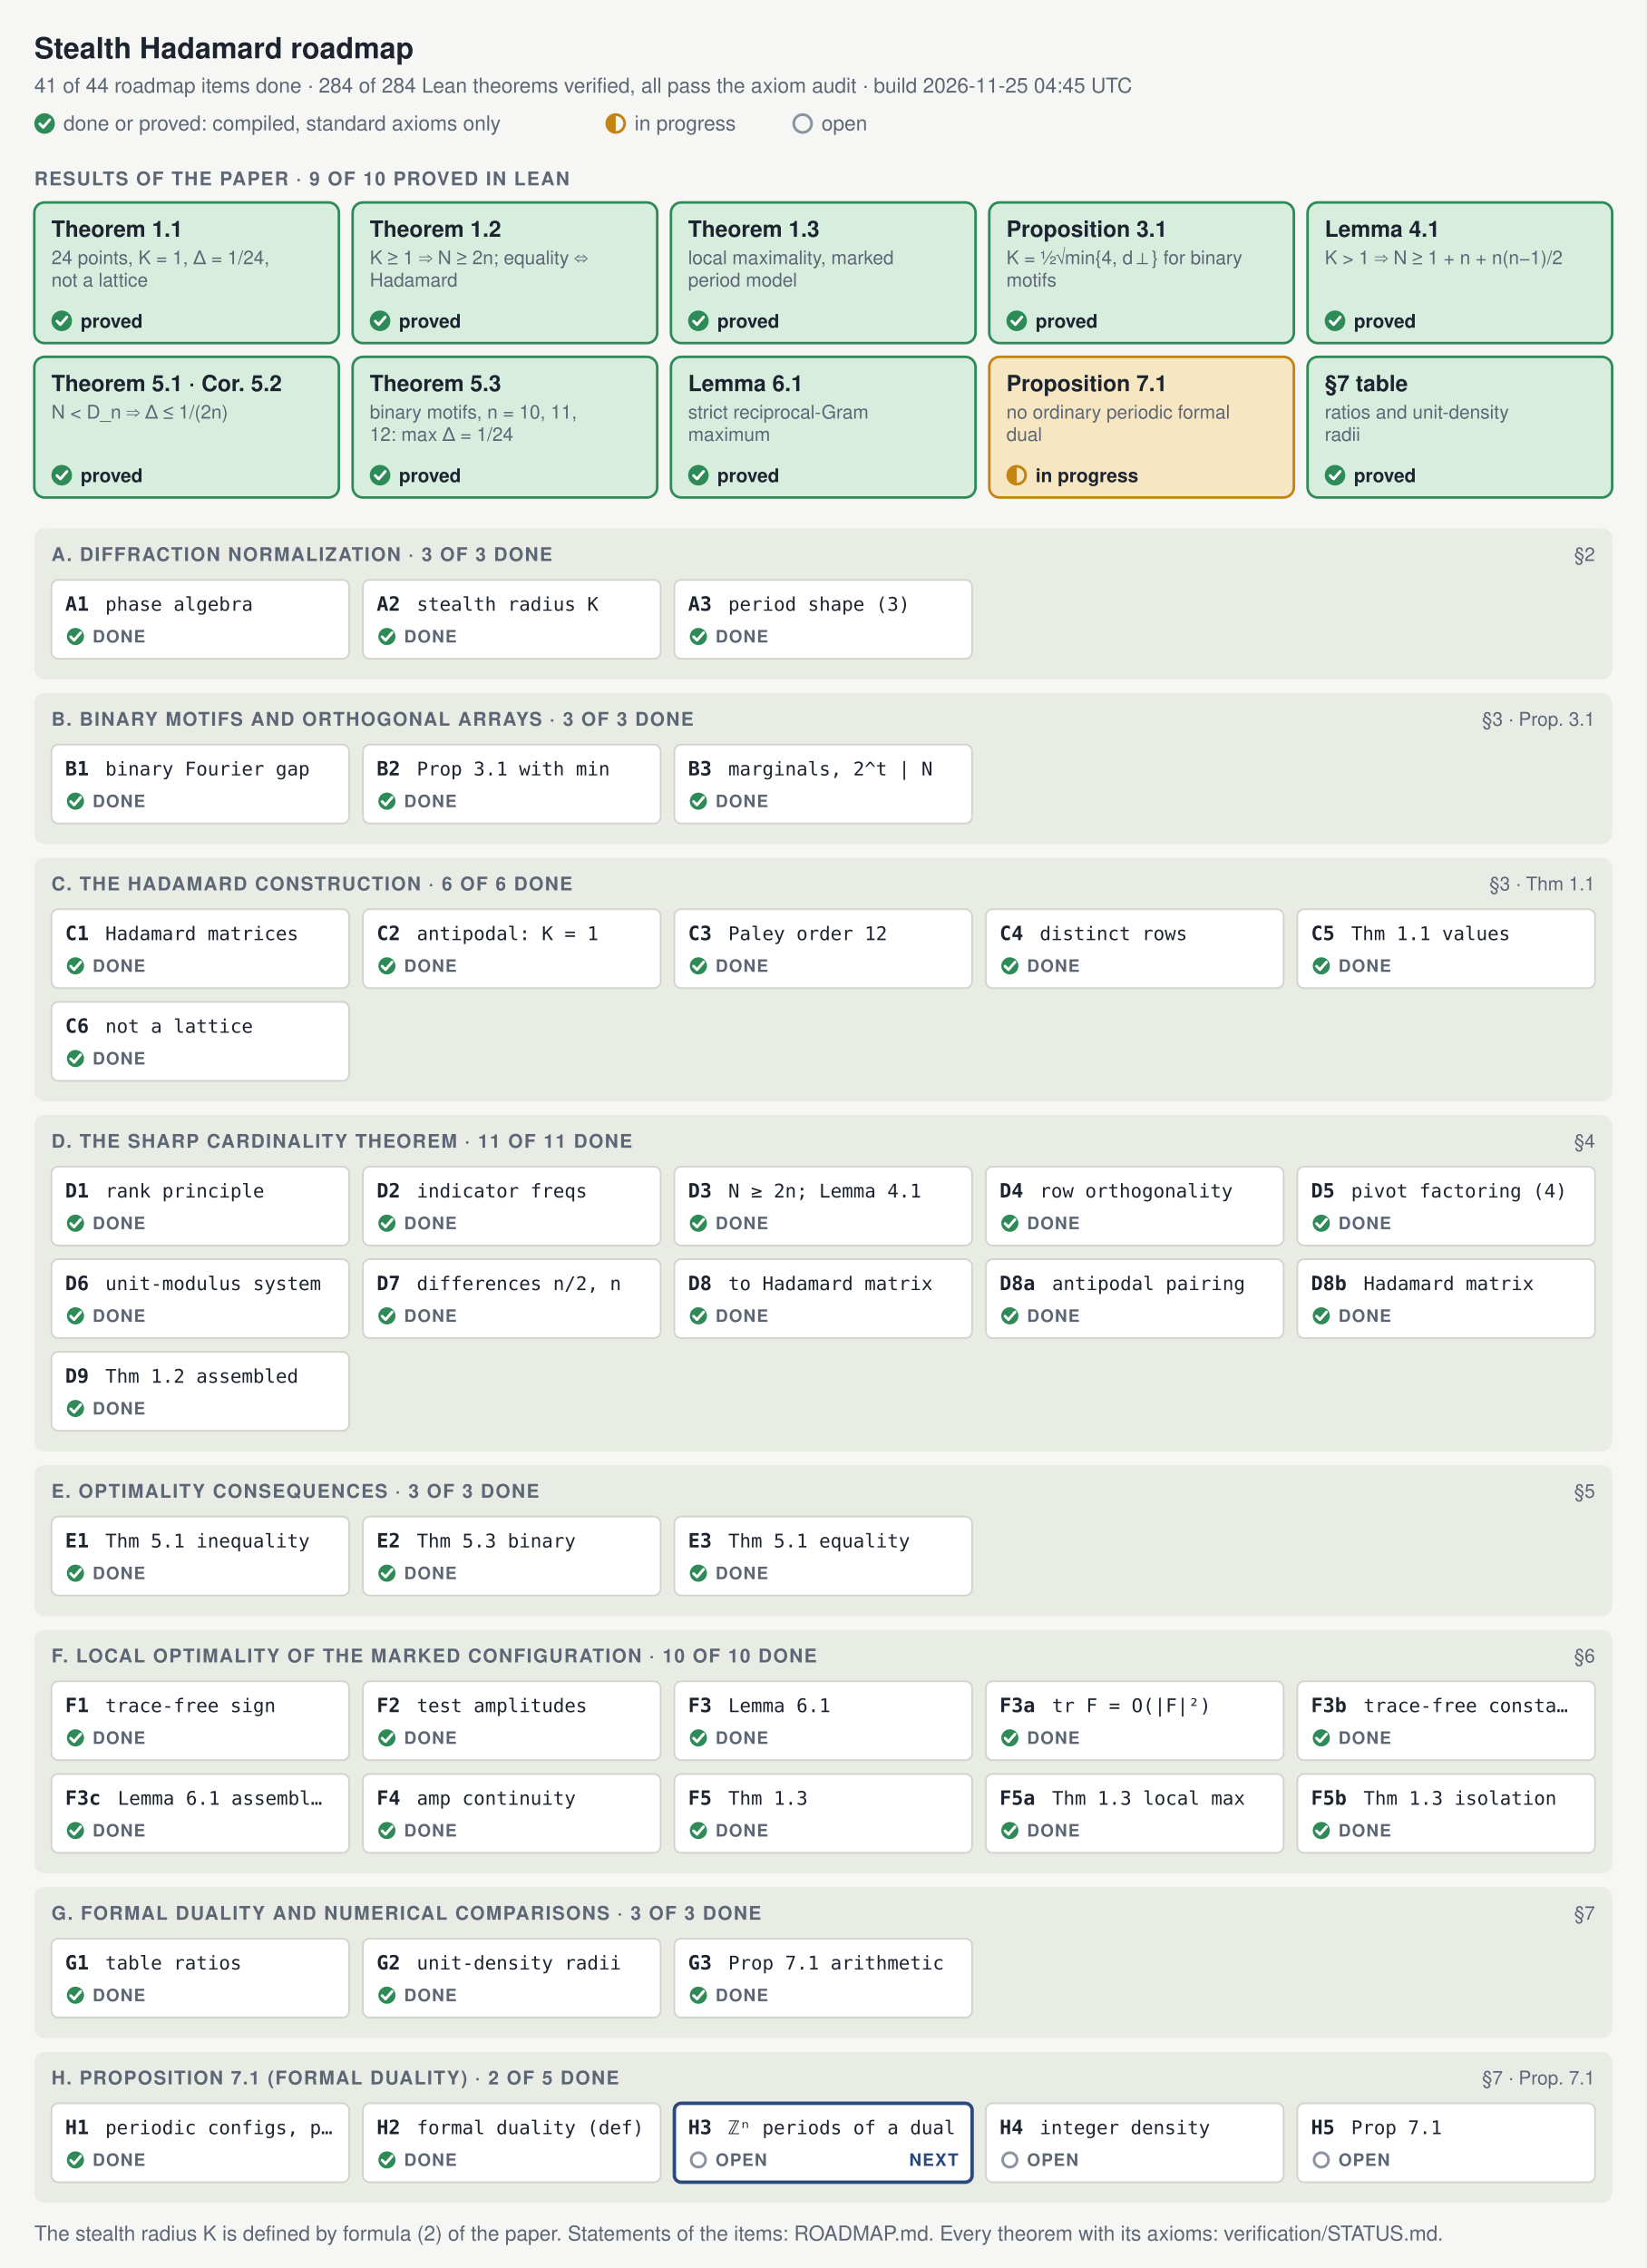
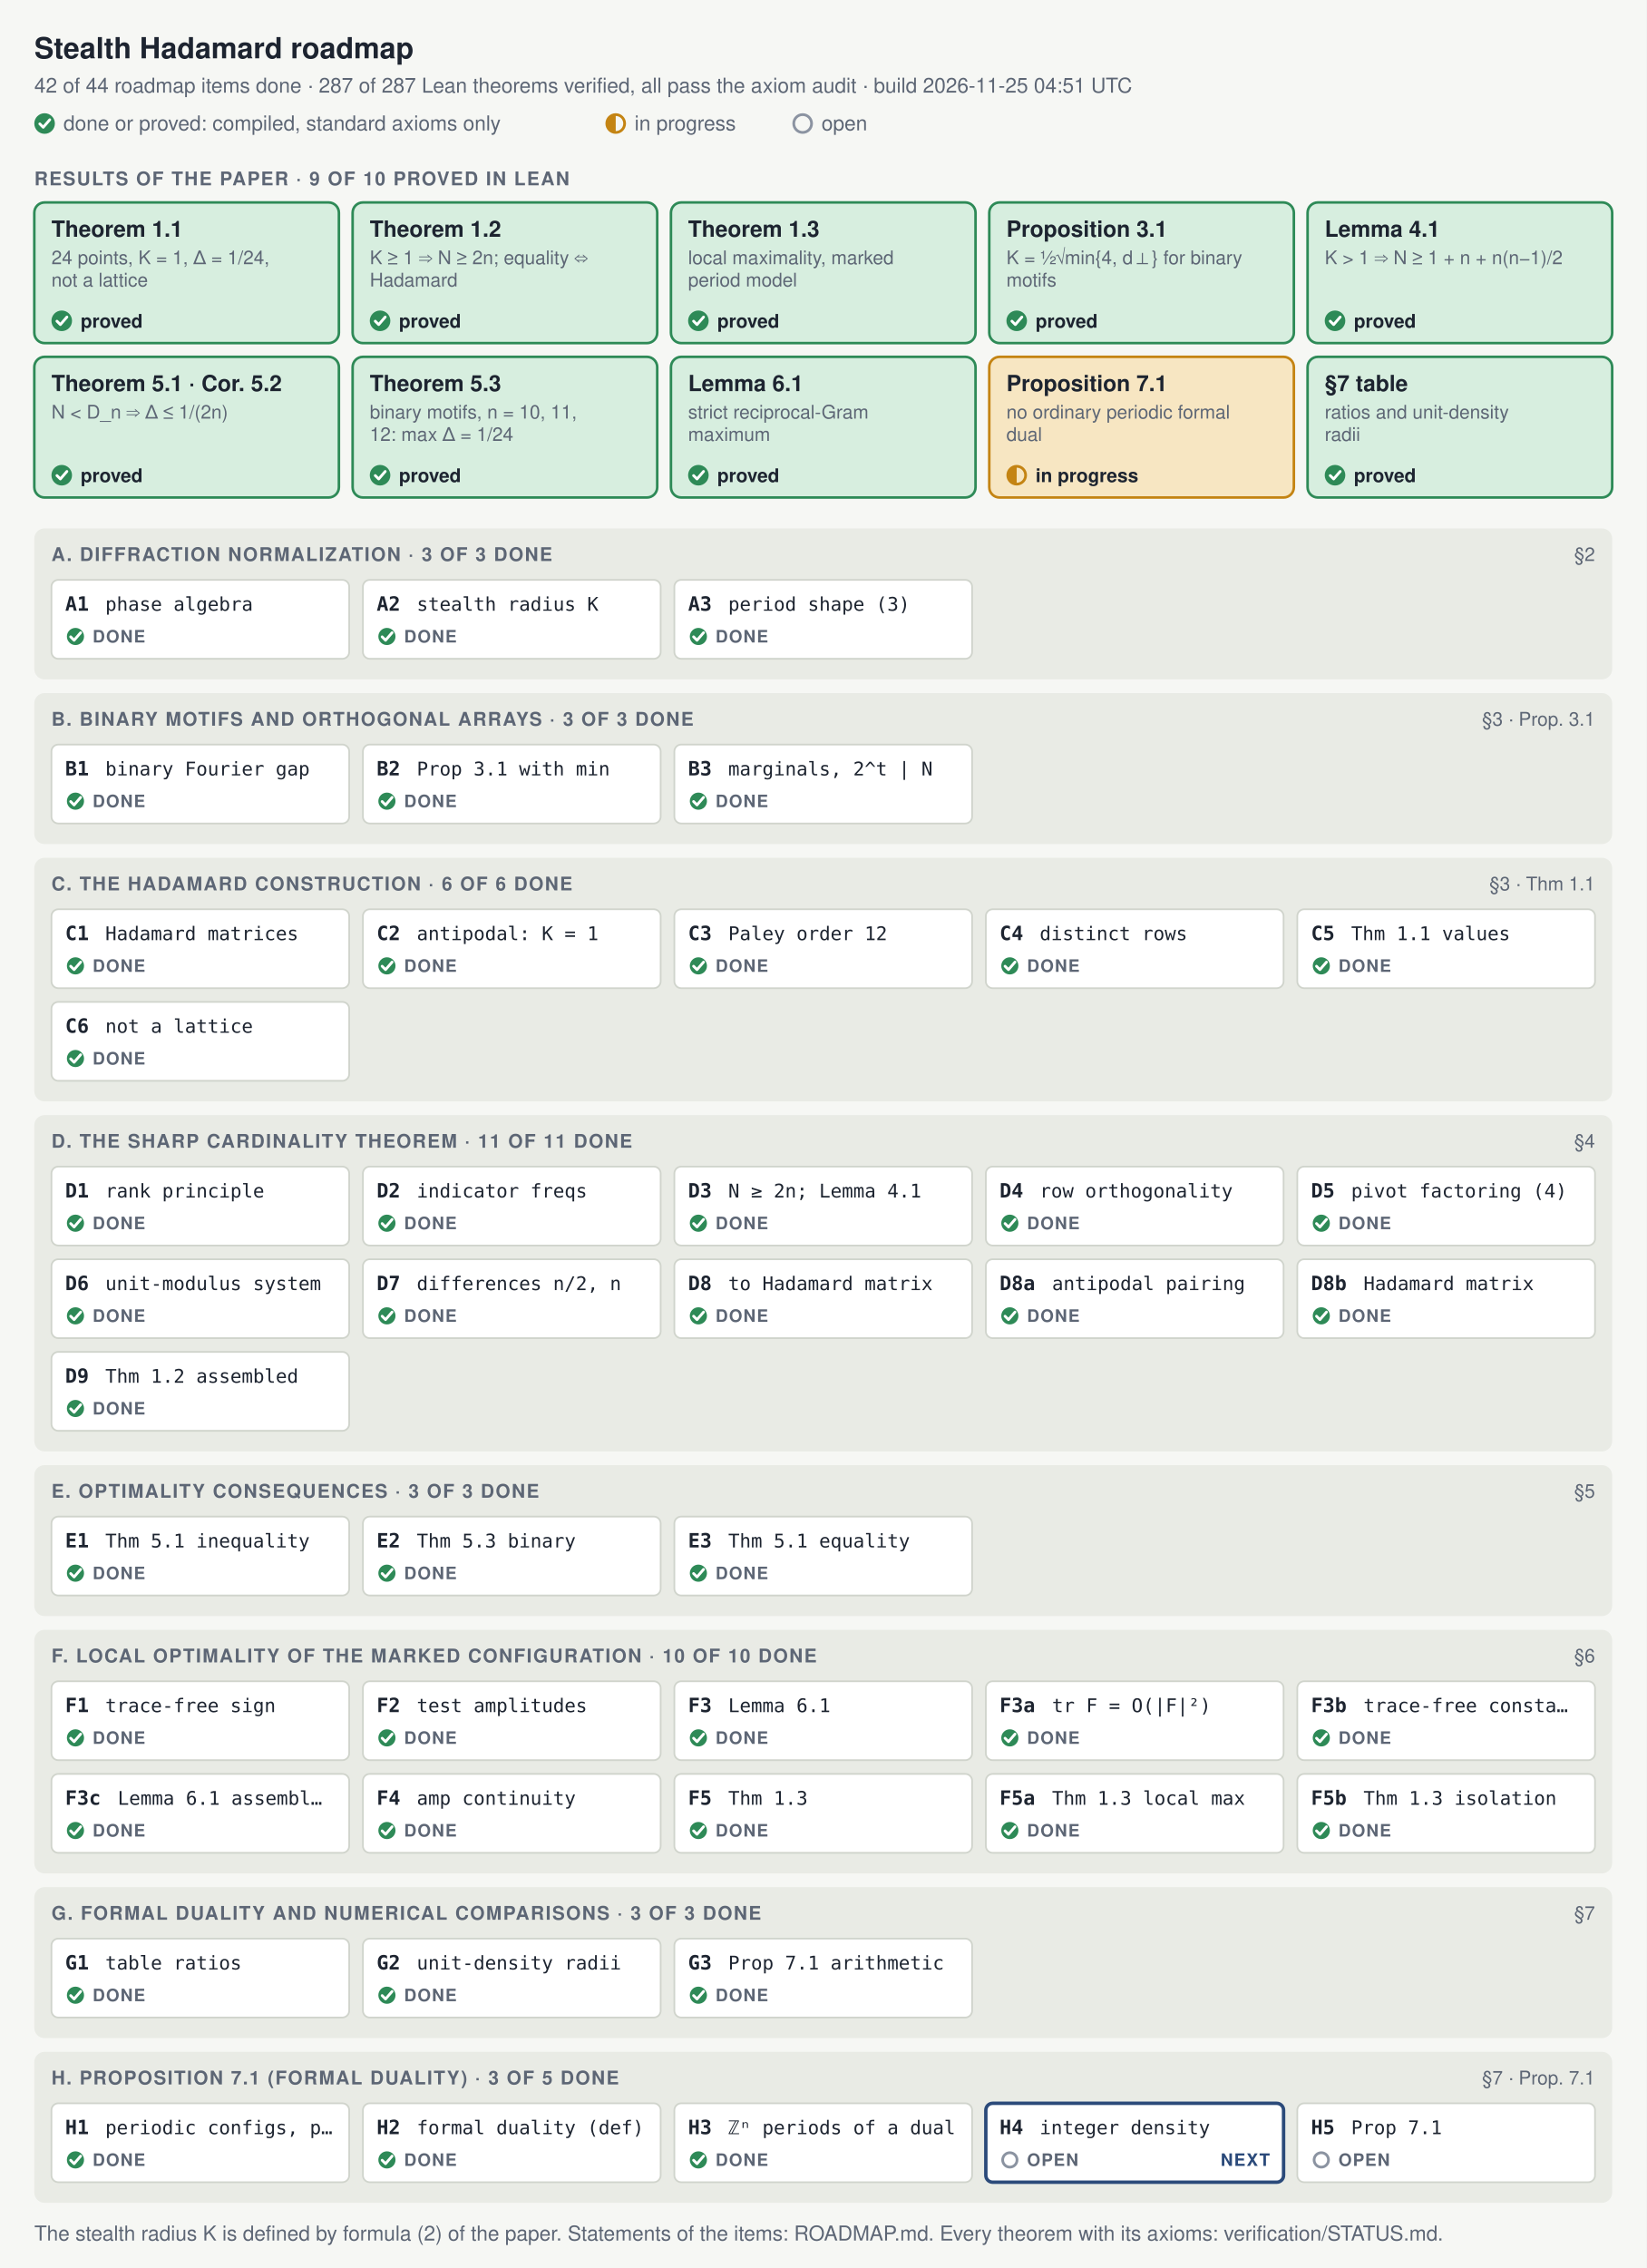
<svg xmlns="http://www.w3.org/2000/svg" viewBox="0 0 960 1322" width="960" height="1322" role="img" aria-labelledby="rm-t rm-d" font-family="-apple-system, Segoe UI, Helvetica, Arial, sans-serif">
  <style>.bg{fill:#f6f7f4}.band{fill:#e9ebe5}.box{fill:#fff;stroke:#d0d4cc}.tt{font-size:17px;font-weight:600;fill:#1d2430}.sm{font-size:12px;fill:#5d6675}.lbl{font-size:11px;font-weight:600;letter-spacing:.07em;fill:#5d6675}.ref{font-size:11px;fill:#5d6675}.rn{font-size:13px;font-weight:600;fill:#1d2430}.rs{font-size:11px;fill:#5d6675}.st{font-size:11px;font-weight:600;fill:#1d2430}.id{font-family:ui-monospace, Menlo, Consolas, monospace;font-size:11.5px;font-weight:600;fill:#1d2430}.nm{font-family:ui-monospace, Menlo, Consolas, monospace;font-size:11px;fill:#1d2430}.ct{font-size:10px;font-weight:600;letter-spacing:.06em;fill:#5d6675}.ct.nx{fill:#2b4a7a}.next{stroke:#2b4a7a;stroke-width:2}.dash{stroke-dasharray:4 3}.g{fill:#2e8a57}.a{fill:#c48413}.s{fill:#8b93a1}.gs{stroke:#2e8a57}.as{stroke:#c48413}.ss{stroke:#8b93a1}.rg{fill:#d7eedf;stroke:#2e8a57;stroke-width:1.5}.ra{fill:#f7e6c2;stroke:#c48413;stroke-width:1.5}.ro{fill:#e3e6ea;stroke:#8b93a1;stroke-width:1.5;stroke-dasharray:4 3}.ic{fill:none;stroke-width:1.6}.ck{fill:none;stroke:#fff;stroke-width:1.6;stroke-linecap:round;stroke-linejoin:round}@media (prefers-color-scheme: dark){.bg{fill:#14181f}.band{fill:#1a1f27}.box{fill:#1b2029;stroke:#2e3542}.tt,.rn,.st,.id,.nm{fill:#e4e7ec}.sm,.lbl,.ref,.rs,.ct{fill:#9aa3b2}.ct.nx{fill:#8fb0e6}.next{stroke:#8fb0e6}.g{fill:#5cc08a}.a{fill:#e6a93c}.s{fill:#8e97a6}.gs{stroke:#5cc08a}.as{stroke:#e6a93c}.ss{stroke:#8e97a6}.rg{fill:#1e3a2b;stroke:#5cc08a}.ra{fill:#3d3018;stroke:#e6a93c}.ro{fill:#262c36;stroke:#8e97a6}.ck{stroke:#14181f}}</style>
  <rect class="bg" x="0" y="0" width="960" height="1322" />
  <text x="20" y="34" class="tt">Stealth Hadamard roadmap</text>
-   <text x="20" y="54" class="sm">41 of 44 roadmap items done · 284 of 284 Lean theorems verified, all pass the axiom audit · build 2026-11-25 04:45 UTC</text>
+   <text x="20" y="54" class="sm">42 of 44 roadmap items done · 287 of 287 Lean theorems verified, all pass the axiom audit · build 2026-11-25 04:51 UTC</text>
  <circle class="g" cx="26" cy="72" r="6" />
  <path class="ck" d="M23.2 72.2 l2 2 l3.8 -4.4" />
  <text x="37" y="76" class="sm">done or proved: compiled, standard axioms only</text>
  <circle class="ic as" cx="359" cy="72" r="5.2" />
  <path class="a" d="M359 66.8 a5.2 5.2 0 0 0 0 10.4 z" />
  <text x="370" y="76" class="sm">in progress</text>
  <circle class="ic ss" cx="468" cy="72" r="5.2" />
  <text x="479" y="76" class="sm">open</text>
  <text x="20" y="108" class="lbl">RESULTS OF THE PAPER · 9 OF 10 PROVED IN LEAN</text>
  <rect class="rg" x="20.0" y="118" width="177.6" height="82" rx="6" />
  <text x="30.0" y="138" class="rn">Theorem 1.1</text>
  <text x="30.0" y="154" class="rs">24 points, K = 1, Δ = 1/24,</text>
  <text x="30.0" y="167" class="rs">not a lattice</text>
  <circle class="g" cx="36.0" cy="187" r="6" />
  <path class="ck" d="M33.2 187.2 l2 2 l3.8 -4.4" />
  <text x="47.0" y="191" class="st">proved</text>
  <rect class="rg" x="205.6" y="118" width="177.6" height="82" rx="6" />
  <text x="215.6" y="138" class="rn">Theorem 1.2</text>
  <text x="215.6" y="154" class="rs">K ≥ 1 ⇒ N ≥ 2n; equality ⇔</text>
  <text x="215.6" y="167" class="rs">Hadamard</text>
  <circle class="g" cx="221.6" cy="187" r="6" />
  <path class="ck" d="M218.8 187.2 l2 2 l3.8 -4.4" />
  <text x="232.6" y="191" class="st">proved</text>
  <rect class="rg" x="391.2" y="118" width="177.6" height="82" rx="6" />
  <text x="401.2" y="138" class="rn">Theorem 1.3</text>
  <text x="401.2" y="154" class="rs">local maximality, marked</text>
  <text x="401.2" y="167" class="rs">period model</text>
  <circle class="g" cx="407.2" cy="187" r="6" />
  <path class="ck" d="M404.4 187.2 l2 2 l3.8 -4.4" />
  <text x="418.2" y="191" class="st">proved</text>
  <rect class="rg" x="576.8" y="118" width="177.6" height="82" rx="6" />
  <text x="586.8" y="138" class="rn">Proposition 3.1</text>
  <text x="586.8" y="154" class="rs">K = ½√min{4, d⊥} for binary</text>
  <text x="586.8" y="167" class="rs">motifs</text>
  <circle class="g" cx="592.8" cy="187" r="6" />
  <path class="ck" d="M590.0 187.2 l2 2 l3.8 -4.4" />
  <text x="603.8" y="191" class="st">proved</text>
  <rect class="rg" x="762.4" y="118" width="177.6" height="82" rx="6" />
  <text x="772.4" y="138" class="rn">Lemma 4.1</text>
  <text x="772.4" y="154" class="rs">K &gt; 1 ⇒ N ≥ 1 + n + n(n−1)/2</text>
  <circle class="g" cx="778.4" cy="187" r="6" />
  <path class="ck" d="M775.6 187.2 l2 2 l3.8 -4.4" />
  <text x="789.4" y="191" class="st">proved</text>
  <rect class="rg" x="20.0" y="208" width="177.6" height="82" rx="6" />
  <text x="30.0" y="228" class="rn">Theorem 5.1 · Cor. 5.2</text>
  <text x="30.0" y="244" class="rs">N &lt; D_n ⇒ Δ ≤ 1/(2n)</text>
  <circle class="g" cx="36.0" cy="277" r="6" />
  <path class="ck" d="M33.2 277.2 l2 2 l3.8 -4.4" />
  <text x="47.0" y="281" class="st">proved</text>
  <rect class="rg" x="205.6" y="208" width="177.6" height="82" rx="6" />
  <text x="215.6" y="228" class="rn">Theorem 5.3</text>
  <text x="215.6" y="244" class="rs">binary motifs, n = 10, 11,</text>
  <text x="215.6" y="257" class="rs">12: max Δ = 1/24</text>
  <circle class="g" cx="221.6" cy="277" r="6" />
  <path class="ck" d="M218.8 277.2 l2 2 l3.8 -4.4" />
  <text x="232.6" y="281" class="st">proved</text>
  <rect class="rg" x="391.2" y="208" width="177.6" height="82" rx="6" />
  <text x="401.2" y="228" class="rn">Lemma 6.1</text>
  <text x="401.2" y="244" class="rs">strict reciprocal-Gram</text>
  <text x="401.2" y="257" class="rs">maximum</text>
  <circle class="g" cx="407.2" cy="277" r="6" />
  <path class="ck" d="M404.4 277.2 l2 2 l3.8 -4.4" />
  <text x="418.2" y="281" class="st">proved</text>
  <rect class="ra" x="576.8" y="208" width="177.6" height="82" rx="6" />
  <text x="586.8" y="228" class="rn">Proposition 7.1</text>
  <text x="586.8" y="244" class="rs">no ordinary periodic formal</text>
  <text x="586.8" y="257" class="rs">dual</text>
  <circle class="ic as" cx="592.8" cy="277" r="5.2" />
  <path class="a" d="M592.8 271.8 a5.2 5.2 0 0 0 0 10.4 z" />
  <text x="603.8" y="281" class="st">in progress</text>
  <rect class="rg" x="762.4" y="208" width="177.6" height="82" rx="6" />
  <text x="772.4" y="228" class="rn">§7 table</text>
  <text x="772.4" y="244" class="rs">ratios and unit-density</text>
  <text x="772.4" y="257" class="rs">radii</text>
  <circle class="g" cx="778.4" cy="277" r="6" />
  <path class="ck" d="M775.6 277.2 l2 2 l3.8 -4.4" />
  <text x="789.4" y="281" class="st">proved</text>
  <rect class="band" x="20" y="308" width="920" height="88" rx="6" />
  <text x="30" y="327" class="lbl">A. DIFFRACTION NORMALIZATION · 3 OF 3 DONE</text>
  <text x="930" y="327" class="ref" text-anchor="end">§2</text>
  <rect class="box" x="30.0" y="338" width="173.6" height="46" rx="4" />
  <text x="38.0" y="356" class="id">A1</text>
  <text x="61.4" y="356" class="nm">phase algebra</text>
  <circle class="g" cx="44.0" cy="371" r="5" />
  <path class="ck" d="M41.2 371.2 l2 2 l3.8 -4.4" />
  <text x="54.0" y="374.5" class="ct">DONE</text>
  <rect class="box" x="211.6" y="338" width="173.6" height="46" rx="4" />
  <text x="219.6" y="356" class="id">A2</text>
  <text x="243.0" y="356" class="nm">stealth radius K</text>
  <circle class="g" cx="225.6" cy="371" r="5" />
  <path class="ck" d="M222.8 371.2 l2 2 l3.8 -4.4" />
  <text x="235.6" y="374.5" class="ct">DONE</text>
  <rect class="box" x="393.2" y="338" width="173.6" height="46" rx="4" />
  <text x="401.2" y="356" class="id">A3</text>
  <text x="424.6" y="356" class="nm">period shape (3)</text>
  <circle class="g" cx="407.2" cy="371" r="5" />
  <path class="ck" d="M404.4 371.2 l2 2 l3.8 -4.4" />
  <text x="417.2" y="374.5" class="ct">DONE</text>
  <rect class="band" x="20" y="404" width="920" height="88" rx="6" />
  <text x="30" y="423" class="lbl">B. BINARY MOTIFS AND ORTHOGONAL ARRAYS · 3 OF 3 DONE</text>
  <text x="930" y="423" class="ref" text-anchor="end">§3 · Prop. 3.1</text>
  <rect class="box" x="30.0" y="434" width="173.6" height="46" rx="4" />
  <text x="38.0" y="452" class="id">B1</text>
  <text x="61.4" y="452" class="nm">binary Fourier gap</text>
  <circle class="g" cx="44.0" cy="467" r="5" />
  <path class="ck" d="M41.2 467.2 l2 2 l3.8 -4.4" />
  <text x="54.0" y="470.5" class="ct">DONE</text>
  <rect class="box" x="211.6" y="434" width="173.6" height="46" rx="4" />
  <text x="219.6" y="452" class="id">B2</text>
  <text x="243.0" y="452" class="nm">Prop 3.1 with min</text>
  <circle class="g" cx="225.6" cy="467" r="5" />
  <path class="ck" d="M222.8 467.2 l2 2 l3.8 -4.4" />
  <text x="235.6" y="470.5" class="ct">DONE</text>
  <rect class="box" x="393.2" y="434" width="173.6" height="46" rx="4" />
  <text x="401.2" y="452" class="id">B3</text>
  <text x="424.6" y="452" class="nm">marginals, 2^t | N</text>
  <circle class="g" cx="407.2" cy="467" r="5" />
  <path class="ck" d="M404.4 467.2 l2 2 l3.8 -4.4" />
  <text x="417.2" y="470.5" class="ct">DONE</text>
  <rect class="band" x="20" y="500" width="920" height="142" rx="6" />
  <text x="30" y="519" class="lbl">C. THE HADAMARD CONSTRUCTION · 6 OF 6 DONE</text>
  <text x="930" y="519" class="ref" text-anchor="end">§3 · Thm 1.1</text>
  <rect class="box" x="30.0" y="530" width="173.6" height="46" rx="4" />
  <text x="38.0" y="548" class="id">C1</text>
  <text x="61.4" y="548" class="nm">Hadamard matrices</text>
  <circle class="g" cx="44.0" cy="563" r="5" />
  <path class="ck" d="M41.2 563.2 l2 2 l3.8 -4.4" />
  <text x="54.0" y="566.5" class="ct">DONE</text>
  <rect class="box" x="211.6" y="530" width="173.6" height="46" rx="4" />
  <text x="219.6" y="548" class="id">C2</text>
  <text x="243.0" y="548" class="nm">antipodal: K = 1</text>
  <circle class="g" cx="225.6" cy="563" r="5" />
  <path class="ck" d="M222.8 563.2 l2 2 l3.8 -4.4" />
  <text x="235.6" y="566.5" class="ct">DONE</text>
  <rect class="box" x="393.2" y="530" width="173.6" height="46" rx="4" />
  <text x="401.2" y="548" class="id">C3</text>
  <text x="424.6" y="548" class="nm">Paley order 12</text>
  <circle class="g" cx="407.2" cy="563" r="5" />
  <path class="ck" d="M404.4 563.2 l2 2 l3.8 -4.4" />
  <text x="417.2" y="566.5" class="ct">DONE</text>
  <rect class="box" x="574.8" y="530" width="173.6" height="46" rx="4" />
  <text x="582.8" y="548" class="id">C4</text>
  <text x="606.2" y="548" class="nm">distinct rows</text>
  <circle class="g" cx="588.8" cy="563" r="5" />
  <path class="ck" d="M586.0 563.2 l2 2 l3.8 -4.4" />
  <text x="598.8" y="566.5" class="ct">DONE</text>
  <rect class="box" x="756.4" y="530" width="173.6" height="46" rx="4" />
  <text x="764.4" y="548" class="id">C5</text>
  <text x="787.8" y="548" class="nm">Thm 1.1 values</text>
  <circle class="g" cx="770.4" cy="563" r="5" />
  <path class="ck" d="M767.6 563.2 l2 2 l3.8 -4.4" />
  <text x="780.4" y="566.5" class="ct">DONE</text>
  <rect class="box" x="30.0" y="584" width="173.6" height="46" rx="4" />
  <text x="38.0" y="602" class="id">C6</text>
  <text x="61.4" y="602" class="nm">not a lattice</text>
  <circle class="g" cx="44.0" cy="617" r="5" />
  <path class="ck" d="M41.2 617.2 l2 2 l3.8 -4.4" />
  <text x="54.0" y="620.5" class="ct">DONE</text>
  <rect class="band" x="20" y="650" width="920" height="196" rx="6" />
  <text x="30" y="669" class="lbl">D. THE SHARP CARDINALITY THEOREM · 11 OF 11 DONE</text>
  <text x="930" y="669" class="ref" text-anchor="end">§4</text>
  <rect class="box" x="30.0" y="680" width="173.6" height="46" rx="4" />
  <text x="38.0" y="698" class="id">D1</text>
  <text x="61.4" y="698" class="nm">rank principle</text>
  <circle class="g" cx="44.0" cy="713" r="5" />
  <path class="ck" d="M41.2 713.2 l2 2 l3.8 -4.4" />
  <text x="54.0" y="716.5" class="ct">DONE</text>
  <rect class="box" x="211.6" y="680" width="173.6" height="46" rx="4" />
  <text x="219.6" y="698" class="id">D2</text>
  <text x="243.0" y="698" class="nm">indicator freqs</text>
  <circle class="g" cx="225.6" cy="713" r="5" />
  <path class="ck" d="M222.8 713.2 l2 2 l3.8 -4.4" />
  <text x="235.6" y="716.5" class="ct">DONE</text>
  <rect class="box" x="393.2" y="680" width="173.6" height="46" rx="4" />
  <text x="401.2" y="698" class="id">D3</text>
  <text x="424.6" y="698" class="nm">N ≥ 2n; Lemma 4.1</text>
  <circle class="g" cx="407.2" cy="713" r="5" />
  <path class="ck" d="M404.4 713.2 l2 2 l3.8 -4.4" />
  <text x="417.2" y="716.5" class="ct">DONE</text>
  <rect class="box" x="574.8" y="680" width="173.6" height="46" rx="4" />
  <text x="582.8" y="698" class="id">D4</text>
  <text x="606.2" y="698" class="nm">row orthogonality</text>
  <circle class="g" cx="588.8" cy="713" r="5" />
  <path class="ck" d="M586.0 713.2 l2 2 l3.8 -4.4" />
  <text x="598.8" y="716.5" class="ct">DONE</text>
  <rect class="box" x="756.4" y="680" width="173.6" height="46" rx="4" />
  <text x="764.4" y="698" class="id">D5</text>
  <text x="787.8" y="698" class="nm">pivot factoring (4)</text>
  <circle class="g" cx="770.4" cy="713" r="5" />
  <path class="ck" d="M767.6 713.2 l2 2 l3.8 -4.4" />
  <text x="780.4" y="716.5" class="ct">DONE</text>
  <rect class="box" x="30.0" y="734" width="173.6" height="46" rx="4" />
  <text x="38.0" y="752" class="id">D6</text>
  <text x="61.4" y="752" class="nm">unit-modulus system</text>
  <circle class="g" cx="44.0" cy="767" r="5" />
  <path class="ck" d="M41.2 767.2 l2 2 l3.8 -4.4" />
  <text x="54.0" y="770.5" class="ct">DONE</text>
  <rect class="box" x="211.6" y="734" width="173.6" height="46" rx="4" />
  <text x="219.6" y="752" class="id">D7</text>
  <text x="243.0" y="752" class="nm">differences n/2, n</text>
  <circle class="g" cx="225.6" cy="767" r="5" />
  <path class="ck" d="M222.8 767.2 l2 2 l3.8 -4.4" />
  <text x="235.6" y="770.5" class="ct">DONE</text>
  <rect class="box" x="393.2" y="734" width="173.6" height="46" rx="4" />
  <text x="401.2" y="752" class="id">D8</text>
  <text x="424.6" y="752" class="nm">to Hadamard matrix</text>
  <circle class="g" cx="407.2" cy="767" r="5" />
  <path class="ck" d="M404.4 767.2 l2 2 l3.8 -4.4" />
  <text x="417.2" y="770.5" class="ct">DONE</text>
  <rect class="box" x="574.8" y="734" width="173.6" height="46" rx="4" />
  <text x="582.8" y="752" class="id">D8a</text>
  <text x="613.4" y="752" class="nm">antipodal pairing</text>
  <circle class="g" cx="588.8" cy="767" r="5" />
  <path class="ck" d="M586.0 767.2 l2 2 l3.8 -4.4" />
  <text x="598.8" y="770.5" class="ct">DONE</text>
  <rect class="box" x="756.4" y="734" width="173.6" height="46" rx="4" />
  <text x="764.4" y="752" class="id">D8b</text>
  <text x="795.0" y="752" class="nm">Hadamard matrix</text>
  <circle class="g" cx="770.4" cy="767" r="5" />
  <path class="ck" d="M767.6 767.2 l2 2 l3.8 -4.4" />
  <text x="780.4" y="770.5" class="ct">DONE</text>
  <rect class="box" x="30.0" y="788" width="173.6" height="46" rx="4" />
  <text x="38.0" y="806" class="id">D9</text>
  <text x="61.4" y="806" class="nm">Thm 1.2 assembled</text>
  <circle class="g" cx="44.0" cy="821" r="5" />
  <path class="ck" d="M41.2 821.2 l2 2 l3.8 -4.4" />
  <text x="54.0" y="824.5" class="ct">DONE</text>
  <rect class="band" x="20" y="854" width="920" height="88" rx="6" />
  <text x="30" y="873" class="lbl">E. OPTIMALITY CONSEQUENCES · 3 OF 3 DONE</text>
  <text x="930" y="873" class="ref" text-anchor="end">§5</text>
  <rect class="box" x="30.0" y="884" width="173.6" height="46" rx="4" />
  <text x="38.0" y="902" class="id">E1</text>
  <text x="61.4" y="902" class="nm">Thm 5.1 inequality</text>
  <circle class="g" cx="44.0" cy="917" r="5" />
  <path class="ck" d="M41.2 917.2 l2 2 l3.8 -4.4" />
  <text x="54.0" y="920.5" class="ct">DONE</text>
  <rect class="box" x="211.6" y="884" width="173.6" height="46" rx="4" />
  <text x="219.6" y="902" class="id">E2</text>
  <text x="243.0" y="902" class="nm">Thm 5.3 binary</text>
  <circle class="g" cx="225.6" cy="917" r="5" />
  <path class="ck" d="M222.8 917.2 l2 2 l3.8 -4.4" />
  <text x="235.6" y="920.5" class="ct">DONE</text>
  <rect class="box" x="393.2" y="884" width="173.6" height="46" rx="4" />
  <text x="401.2" y="902" class="id">E3</text>
  <text x="424.6" y="902" class="nm">Thm 5.1 equality</text>
  <circle class="g" cx="407.2" cy="917" r="5" />
  <path class="ck" d="M404.4 917.2 l2 2 l3.8 -4.4" />
  <text x="417.2" y="920.5" class="ct">DONE</text>
  <rect class="band" x="20" y="950" width="920" height="142" rx="6" />
  <text x="30" y="969" class="lbl">F. LOCAL OPTIMALITY OF THE MARKED CONFIGURATION · 10 OF 10 DONE</text>
  <text x="930" y="969" class="ref" text-anchor="end">§6</text>
  <rect class="box" x="30.0" y="980" width="173.6" height="46" rx="4" />
  <text x="38.0" y="998" class="id">F1</text>
  <text x="61.4" y="998" class="nm">trace-free sign</text>
  <circle class="g" cx="44.0" cy="1013" r="5" />
  <path class="ck" d="M41.2 1013.2 l2 2 l3.8 -4.4" />
  <text x="54.0" y="1016.5" class="ct">DONE</text>
  <rect class="box" x="211.6" y="980" width="173.6" height="46" rx="4" />
  <text x="219.6" y="998" class="id">F2</text>
  <text x="243.0" y="998" class="nm">test amplitudes</text>
  <circle class="g" cx="225.6" cy="1013" r="5" />
  <path class="ck" d="M222.8 1013.2 l2 2 l3.8 -4.4" />
  <text x="235.6" y="1016.5" class="ct">DONE</text>
  <rect class="box" x="393.2" y="980" width="173.6" height="46" rx="4" />
  <text x="401.2" y="998" class="id">F3</text>
  <text x="424.6" y="998" class="nm">Lemma 6.1</text>
  <circle class="g" cx="407.2" cy="1013" r="5" />
  <path class="ck" d="M404.4 1013.2 l2 2 l3.8 -4.4" />
  <text x="417.2" y="1016.5" class="ct">DONE</text>
  <rect class="box" x="574.8" y="980" width="173.6" height="46" rx="4" />
  <text x="582.8" y="998" class="id">F3a</text>
  <text x="613.4" y="998" class="nm">tr F = O(|F|²)</text>
  <circle class="g" cx="588.8" cy="1013" r="5" />
  <path class="ck" d="M586.0 1013.2 l2 2 l3.8 -4.4" />
  <text x="598.8" y="1016.5" class="ct">DONE</text>
  <rect class="box" x="756.4" y="980" width="173.6" height="46" rx="4" />
  <text x="764.4" y="998" class="id">F3b</text>
  <text x="795.0" y="998" class="nm">trace-free consta…</text>
  <circle class="g" cx="770.4" cy="1013" r="5" />
  <path class="ck" d="M767.6 1013.2 l2 2 l3.8 -4.4" />
  <text x="780.4" y="1016.5" class="ct">DONE</text>
  <rect class="box" x="30.0" y="1034" width="173.6" height="46" rx="4" />
  <text x="38.0" y="1052" class="id">F3c</text>
  <text x="68.6" y="1052" class="nm">Lemma 6.1 assembl…</text>
  <circle class="g" cx="44.0" cy="1067" r="5" />
  <path class="ck" d="M41.2 1067.2 l2 2 l3.8 -4.4" />
  <text x="54.0" y="1070.5" class="ct">DONE</text>
  <rect class="box" x="211.6" y="1034" width="173.6" height="46" rx="4" />
  <text x="219.6" y="1052" class="id">F4</text>
  <text x="243.0" y="1052" class="nm">amp continuity</text>
  <circle class="g" cx="225.6" cy="1067" r="5" />
  <path class="ck" d="M222.8 1067.2 l2 2 l3.8 -4.4" />
  <text x="235.6" y="1070.5" class="ct">DONE</text>
  <rect class="box" x="393.2" y="1034" width="173.6" height="46" rx="4" />
  <text x="401.2" y="1052" class="id">F5</text>
  <text x="424.6" y="1052" class="nm">Thm 1.3</text>
  <circle class="g" cx="407.2" cy="1067" r="5" />
  <path class="ck" d="M404.4 1067.2 l2 2 l3.8 -4.4" />
  <text x="417.2" y="1070.5" class="ct">DONE</text>
  <rect class="box" x="574.8" y="1034" width="173.6" height="46" rx="4" />
  <text x="582.8" y="1052" class="id">F5a</text>
  <text x="613.4" y="1052" class="nm">Thm 1.3 local max</text>
  <circle class="g" cx="588.8" cy="1067" r="5" />
  <path class="ck" d="M586.0 1067.2 l2 2 l3.8 -4.4" />
  <text x="598.8" y="1070.5" class="ct">DONE</text>
  <rect class="box" x="756.4" y="1034" width="173.6" height="46" rx="4" />
  <text x="764.4" y="1052" class="id">F5b</text>
  <text x="795.0" y="1052" class="nm">Thm 1.3 isolation</text>
  <circle class="g" cx="770.4" cy="1067" r="5" />
  <path class="ck" d="M767.6 1067.2 l2 2 l3.8 -4.4" />
  <text x="780.4" y="1070.5" class="ct">DONE</text>
  <rect class="band" x="20" y="1100" width="920" height="88" rx="6" />
  <text x="30" y="1119" class="lbl">G. FORMAL DUALITY AND NUMERICAL COMPARISONS · 3 OF 3 DONE</text>
  <text x="930" y="1119" class="ref" text-anchor="end">§7</text>
  <rect class="box" x="30.0" y="1130" width="173.6" height="46" rx="4" />
  <text x="38.0" y="1148" class="id">G1</text>
  <text x="61.4" y="1148" class="nm">table ratios</text>
  <circle class="g" cx="44.0" cy="1163" r="5" />
  <path class="ck" d="M41.2 1163.2 l2 2 l3.8 -4.4" />
  <text x="54.0" y="1166.5" class="ct">DONE</text>
  <rect class="box" x="211.6" y="1130" width="173.6" height="46" rx="4" />
  <text x="219.6" y="1148" class="id">G2</text>
  <text x="243.0" y="1148" class="nm">unit-density radii</text>
  <circle class="g" cx="225.6" cy="1163" r="5" />
  <path class="ck" d="M222.8 1163.2 l2 2 l3.8 -4.4" />
  <text x="235.6" y="1166.5" class="ct">DONE</text>
  <rect class="box" x="393.2" y="1130" width="173.6" height="46" rx="4" />
  <text x="401.2" y="1148" class="id">G3</text>
  <text x="424.6" y="1148" class="nm">Prop 7.1 arithmetic</text>
  <circle class="g" cx="407.2" cy="1163" r="5" />
  <path class="ck" d="M404.4 1163.2 l2 2 l3.8 -4.4" />
  <text x="417.2" y="1166.5" class="ct">DONE</text>
  <rect class="band" x="20" y="1196" width="920" height="88" rx="6" />
-   <text x="30" y="1215" class="lbl">H. PROPOSITION 7.1 (FORMAL DUALITY) · 2 OF 5 DONE</text>
+   <text x="30" y="1215" class="lbl">H. PROPOSITION 7.1 (FORMAL DUALITY) · 3 OF 5 DONE</text>
  <text x="930" y="1215" class="ref" text-anchor="end">§7 · Prop. 7.1</text>
  <rect class="box" x="30.0" y="1226" width="173.6" height="46" rx="4" />
  <text x="38.0" y="1244" class="id">H1</text>
  <text x="61.4" y="1244" class="nm">periodic configs, p…</text>
  <circle class="g" cx="44.0" cy="1259" r="5" />
  <path class="ck" d="M41.2 1259.2 l2 2 l3.8 -4.4" />
  <text x="54.0" y="1262.5" class="ct">DONE</text>
  <rect class="box" x="211.6" y="1226" width="173.6" height="46" rx="4" />
  <text x="219.6" y="1244" class="id">H2</text>
  <text x="243.0" y="1244" class="nm">formal duality (def)</text>
  <circle class="g" cx="225.6" cy="1259" r="5" />
  <path class="ck" d="M222.8 1259.2 l2 2 l3.8 -4.4" />
  <text x="235.6" y="1262.5" class="ct">DONE</text>
-   <rect class="box next" x="393.2" y="1226" width="173.6" height="46" rx="4" />
+   <rect class="box" x="393.2" y="1226" width="173.6" height="46" rx="4" />
  <text x="401.2" y="1244" class="id">H3</text>
  <text x="424.6" y="1244" class="nm">ℤⁿ periods of a dual</text>
-   <circle class="ic ss" cx="407.2" cy="1259" r="4.2" />
-   <text x="417.2" y="1262.5" class="ct">OPEN</text>
-   <text x="558.8" y="1262.5" class="ct nx" text-anchor="end">NEXT</text>
-   <rect class="box" x="574.8" y="1226" width="173.6" height="46" rx="4" />
+   <circle class="g" cx="407.2" cy="1259" r="5" />
+   <path class="ck" d="M404.4 1259.2 l2 2 l3.8 -4.4" />
+   <text x="417.2" y="1262.5" class="ct">DONE</text>
+   <rect class="box next" x="574.8" y="1226" width="173.6" height="46" rx="4" />
  <text x="582.8" y="1244" class="id">H4</text>
  <text x="606.2" y="1244" class="nm">integer density</text>
  <circle class="ic ss" cx="588.8" cy="1259" r="4.2" />
  <text x="598.8" y="1262.5" class="ct">OPEN</text>
+   <text x="740.4" y="1262.5" class="ct nx" text-anchor="end">NEXT</text>
  <rect class="box" x="756.4" y="1226" width="173.6" height="46" rx="4" />
  <text x="764.4" y="1244" class="id">H5</text>
  <text x="787.8" y="1244" class="nm">Prop 7.1</text>
  <circle class="ic ss" cx="770.4" cy="1259" r="4.2" />
  <text x="780.4" y="1262.5" class="ct">OPEN</text>
  <text x="20" y="1306" class="sm">The stealth radius K is defined by formula (2) of the paper. Statements of the items: ROADMAP.md. Every theorem with its axioms: verification/STATUS.md.</text>
</svg>
